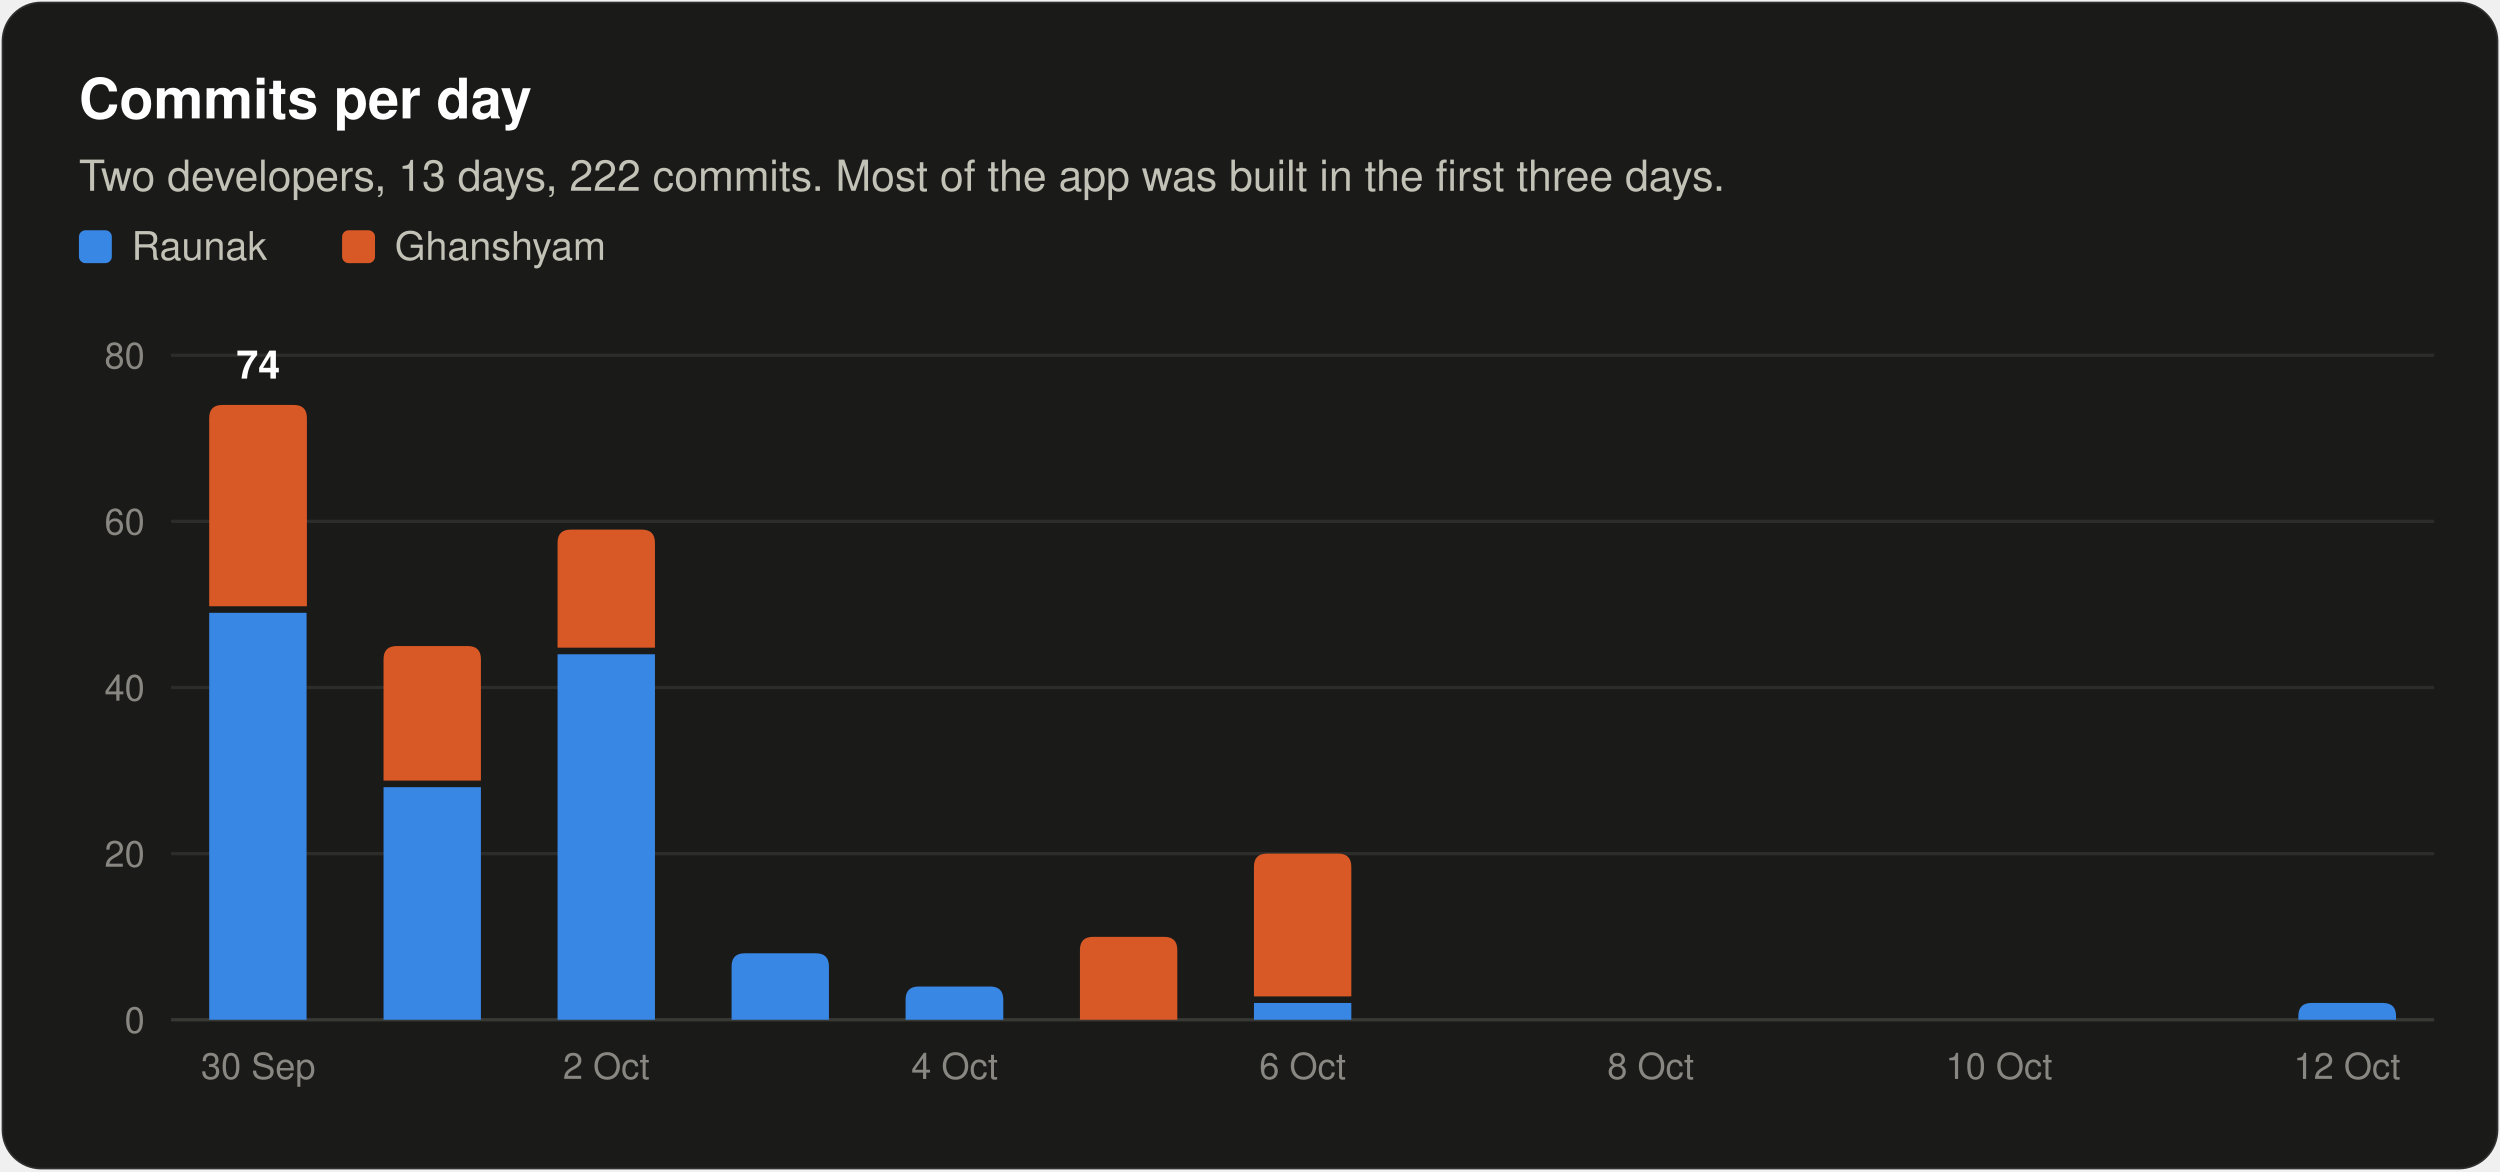
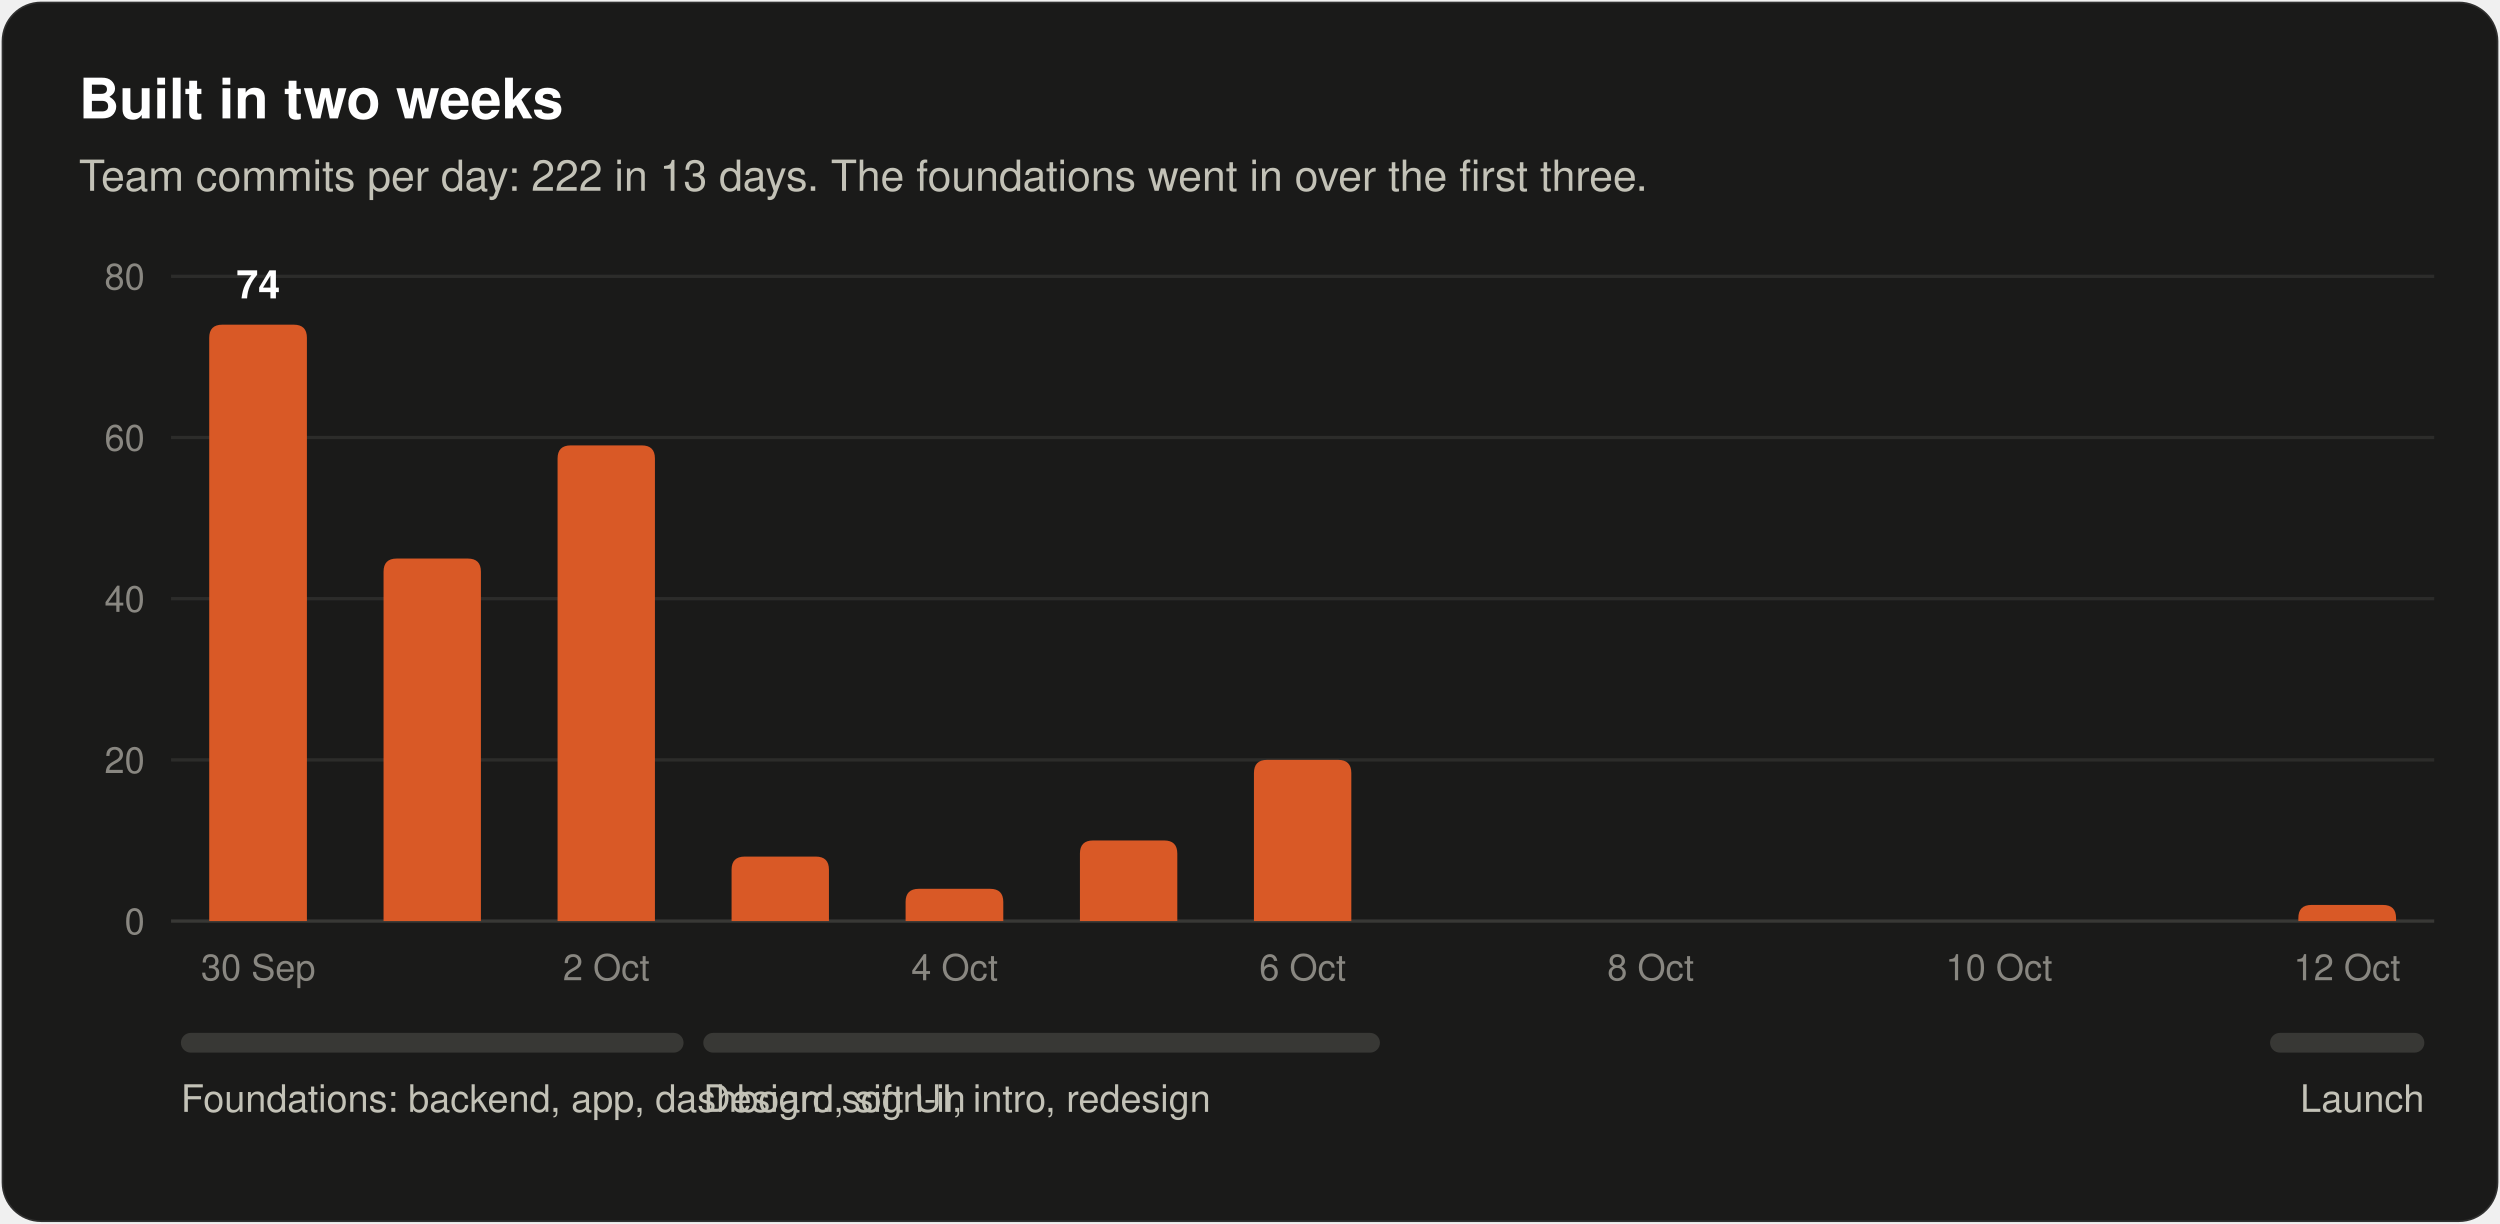
- <svg xmlns="http://www.w3.org/2000/svg" width="760" height="356" viewBox="0 0 760 356" role="img" aria-label="Commits per day by developer, 30 Sep to 12 Oct 2026">
-   <rect x="0.5" y="0.5" width="759" height="355" rx="12" fill="#1a1a19" stroke="rgba(255,255,255,0.10)" />
-   <text x="24" y="36" font-family="system-ui,-apple-system,Segoe UI,Helvetica,Arial,sans-serif" font-size="17" font-weight="600" fill="#ffffff">Commits per day</text>
-   <text x="24" y="58" font-family="system-ui,-apple-system,Segoe UI,Helvetica,Arial,sans-serif" font-size="13" fill="#c3c2b7">Two developers, 13 days, 222 commits. Most of the app was built in the first three days.</text>
-   <rect x="24" y="70" width="10" height="10" rx="2" fill="#3987e5" />
-   <text x="40" y="79" font-family="system-ui,-apple-system,Segoe UI,Helvetica,Arial,sans-serif" font-size="12" fill="#c3c2b7">Raunak</text>
-   <rect x="104" y="70" width="10" height="10" rx="2" fill="#d95926" />
-   <text x="120" y="79" font-family="system-ui,-apple-system,Segoe UI,Helvetica,Arial,sans-serif" font-size="12" fill="#c3c2b7">Ghanshyam</text>
-   <line x1="52" x2="740" y1="310.0" y2="310.0" stroke="#383835" stroke-width="1" />
-   <text x="44" y="314.0" text-anchor="end" font-family="system-ui,-apple-system,Segoe UI,Helvetica,Arial,sans-serif" font-size="11" fill="#898781">0</text>
-   <line x1="52" x2="740" y1="259.5" y2="259.5" stroke="#2c2c2a" stroke-width="1" />
-   <text x="44" y="263.5" text-anchor="end" font-family="system-ui,-apple-system,Segoe UI,Helvetica,Arial,sans-serif" font-size="11" fill="#898781">20</text>
-   <line x1="52" x2="740" y1="209.0" y2="209.0" stroke="#2c2c2a" stroke-width="1" />
-   <text x="44" y="213.0" text-anchor="end" font-family="system-ui,-apple-system,Segoe UI,Helvetica,Arial,sans-serif" font-size="11" fill="#898781">40</text>
-   <line x1="52" x2="740" y1="158.5" y2="158.5" stroke="#2c2c2a" stroke-width="1" />
-   <text x="44" y="162.5" text-anchor="end" font-family="system-ui,-apple-system,Segoe UI,Helvetica,Arial,sans-serif" font-size="11" fill="#898781">60</text>
-   <line x1="52" x2="740" y1="108.0" y2="108.0" stroke="#2c2c2a" stroke-width="1" />
-   <text x="44" y="112.0" text-anchor="end" font-family="system-ui,-apple-system,Segoe UI,Helvetica,Arial,sans-serif" font-size="11" fill="#898781">80</text>
-   <rect x="63.6" y="186.3" width="29.6" height="123.7" fill="#3987e5" />
-   <path d="M63.6,184.3 V127.1 Q63.6,123.1 67.6,123.1 H89.3 Q93.3,123.1 93.3,127.1 V184.3 Z" fill="#d95926" />
-   <text x="78.5" y="328" text-anchor="middle" font-family="system-ui,-apple-system,Segoe UI,Helvetica,Arial,sans-serif" font-size="11" fill="#898781">30 Sep</text>
-   <rect x="116.6" y="239.3" width="29.6" height="70.7" fill="#3987e5" />
-   <path d="M116.6,237.3 V200.4 Q116.6,196.4 120.6,196.4 H142.2 Q146.2,196.4 146.2,200.4 V237.3 Z" fill="#d95926" />
-   <rect x="169.5" y="198.9" width="29.6" height="111.1" fill="#3987e5" />
-   <path d="M169.5,196.9 V165.0 Q169.5,161.0 173.5,161.0 H195.1 Q199.1,161.0 199.1,165.0 V196.9 Z" fill="#d95926" />
-   <text x="184.3" y="328" text-anchor="middle" font-family="system-ui,-apple-system,Segoe UI,Helvetica,Arial,sans-serif" font-size="11" fill="#898781">2 Oct</text>
-   <path d="M222.4,310.0 V293.8 Q222.4,289.8 226.4,289.8 H248.0 Q252.0,289.8 252.0,293.8 V310.0 Z" fill="#3987e5" />
-   <path d="M275.3,310.0 V303.9 Q275.3,299.9 279.3,299.9 H301.0 Q305.0,299.9 305.0,303.9 V310.0 Z" fill="#3987e5" />
-   <text x="290.2" y="328" text-anchor="middle" font-family="system-ui,-apple-system,Segoe UI,Helvetica,Arial,sans-serif" font-size="11" fill="#898781">4 Oct</text>
-   <path d="M328.3,310.0 V288.8 Q328.3,284.8 332.3,284.8 H353.9 Q357.9,284.8 357.9,288.8 V310.0 Z" fill="#d95926" />
-   <rect x="381.2" y="304.9" width="29.6" height="5.1" fill="#3987e5" />
-   <path d="M381.2,302.9 V263.5 Q381.2,259.5 385.2,259.5 H406.8 Q410.8,259.5 410.8,263.5 V302.9 Z" fill="#d95926" />
-   <text x="396.0" y="328" text-anchor="middle" font-family="system-ui,-apple-system,Segoe UI,Helvetica,Arial,sans-serif" font-size="11" fill="#898781">6 Oct</text>
-   <text x="501.8" y="328" text-anchor="middle" font-family="system-ui,-apple-system,Segoe UI,Helvetica,Arial,sans-serif" font-size="11" fill="#898781">8 Oct</text>
-   <text x="607.7" y="328" text-anchor="middle" font-family="system-ui,-apple-system,Segoe UI,Helvetica,Arial,sans-serif" font-size="11" fill="#898781">10 Oct</text>
-   <path d="M698.7,310.0 V308.9 Q698.7,304.9 702.7,304.9 H724.4 Q728.4,304.9 728.4,308.9 V310.0 Z" fill="#3987e5" />
-   <text x="713.5" y="328" text-anchor="middle" font-family="system-ui,-apple-system,Segoe UI,Helvetica,Arial,sans-serif" font-size="11" fill="#898781">12 Oct</text>
-   <text x="78.5" y="115.1" text-anchor="middle" font-family="system-ui,-apple-system,Segoe UI,Helvetica,Arial,sans-serif" font-size="12" font-weight="600" fill="#ffffff">74</text>
+ <svg xmlns="http://www.w3.org/2000/svg" width="760" height="372" viewBox="0 0 760 372" role="img" aria-label="Team commits per day, 30 Sep to 12 Oct 2026, with project phases">
+   <rect x="0.5" y="0.5" width="759" height="371" rx="12" fill="#1a1a19" stroke="rgba(255,255,255,0.10)" />
+   <text x="24" y="36" font-family="system-ui,-apple-system,Segoe UI,Helvetica,Arial,sans-serif" font-size="17" font-weight="600" fill="#ffffff">Built in two weeks</text>
+   <text x="24" y="58" font-family="system-ui,-apple-system,Segoe UI,Helvetica,Arial,sans-serif" font-size="13" fill="#c3c2b7">Team commits per day: 222 in 13 days. The foundations went in over the first three.</text>
+   <line x1="52" x2="740" y1="280.0" y2="280.0" stroke="#383835" stroke-width="1" />
+   <text x="44" y="284.0" text-anchor="end" font-family="system-ui,-apple-system,Segoe UI,Helvetica,Arial,sans-serif" font-size="11" fill="#898781">0</text>
+   <line x1="52" x2="740" y1="231.0" y2="231.0" stroke="#2c2c2a" stroke-width="1" />
+   <text x="44" y="235.0" text-anchor="end" font-family="system-ui,-apple-system,Segoe UI,Helvetica,Arial,sans-serif" font-size="11" fill="#898781">20</text>
+   <line x1="52" x2="740" y1="182.0" y2="182.0" stroke="#2c2c2a" stroke-width="1" />
+   <text x="44" y="186.0" text-anchor="end" font-family="system-ui,-apple-system,Segoe UI,Helvetica,Arial,sans-serif" font-size="11" fill="#898781">40</text>
+   <line x1="52" x2="740" y1="133.0" y2="133.0" stroke="#2c2c2a" stroke-width="1" />
+   <text x="44" y="137.0" text-anchor="end" font-family="system-ui,-apple-system,Segoe UI,Helvetica,Arial,sans-serif" font-size="11" fill="#898781">60</text>
+   <line x1="52" x2="740" y1="84.0" y2="84.0" stroke="#2c2c2a" stroke-width="1" />
+   <text x="44" y="88.0" text-anchor="end" font-family="system-ui,-apple-system,Segoe UI,Helvetica,Arial,sans-serif" font-size="11" fill="#898781">80</text>
+   <path d="M63.6,280.0 V102.7 Q63.6,98.7 67.6,98.7 H89.3 Q93.3,98.7 93.3,102.7 V280.0 Z" fill="#d95926" />
+   <text x="78.5" y="298" text-anchor="middle" font-family="system-ui,-apple-system,Segoe UI,Helvetica,Arial,sans-serif" font-size="11" fill="#898781">30 Sep</text>
+   <path d="M116.6,280.0 V173.8 Q116.6,169.8 120.6,169.8 H142.2 Q146.2,169.8 146.2,173.8 V280.0 Z" fill="#d95926" />
+   <path d="M169.5,280.0 V139.4 Q169.5,135.4 173.5,135.4 H195.1 Q199.1,135.4 199.1,139.4 V280.0 Z" fill="#d95926" />
+   <text x="184.3" y="298" text-anchor="middle" font-family="system-ui,-apple-system,Segoe UI,Helvetica,Arial,sans-serif" font-size="11" fill="#898781">2 Oct</text>
+   <path d="M222.4,280.0 V264.4 Q222.4,260.4 226.4,260.4 H248.0 Q252.0,260.4 252.0,264.4 V280.0 Z" fill="#d95926" />
+   <path d="M275.3,280.0 V274.2 Q275.3,270.2 279.3,270.2 H301.0 Q305.0,270.2 305.0,274.2 V280.0 Z" fill="#d95926" />
+   <text x="290.2" y="298" text-anchor="middle" font-family="system-ui,-apple-system,Segoe UI,Helvetica,Arial,sans-serif" font-size="11" fill="#898781">4 Oct</text>
+   <path d="M328.3,280.0 V259.5 Q328.3,255.5 332.3,255.5 H353.9 Q357.9,255.5 357.9,259.5 V280.0 Z" fill="#d95926" />
+   <path d="M381.2,280.0 V235.0 Q381.2,231.0 385.2,231.0 H406.8 Q410.8,231.0 410.8,235.0 V280.0 Z" fill="#d95926" />
+   <text x="396.0" y="298" text-anchor="middle" font-family="system-ui,-apple-system,Segoe UI,Helvetica,Arial,sans-serif" font-size="11" fill="#898781">6 Oct</text>
+   <text x="501.8" y="298" text-anchor="middle" font-family="system-ui,-apple-system,Segoe UI,Helvetica,Arial,sans-serif" font-size="11" fill="#898781">8 Oct</text>
+   <text x="607.7" y="298" text-anchor="middle" font-family="system-ui,-apple-system,Segoe UI,Helvetica,Arial,sans-serif" font-size="11" fill="#898781">10 Oct</text>
+   <path d="M698.7,280.0 V279.1 Q698.7,275.1 702.7,275.1 H724.4 Q728.4,275.1 728.4,279.1 V280.0 Z" fill="#d95926" />
+   <text x="713.5" y="298" text-anchor="middle" font-family="system-ui,-apple-system,Segoe UI,Helvetica,Arial,sans-serif" font-size="11" fill="#898781">12 Oct</text>
+   <text x="78.5" y="90.7" text-anchor="middle" font-family="system-ui,-apple-system,Segoe UI,Helvetica,Arial,sans-serif" font-size="12" font-weight="600" fill="#ffffff">74</text>
+   <rect x="55.0" y="314" width="152.8" height="6" rx="3" fill="#383835" />
+   <text x="55.0" y="338" text-anchor="start" font-family="system-ui,-apple-system,Segoe UI,Helvetica,Arial,sans-serif" font-size="11.5" fill="#c3c2b7">Foundations: backend, app, dashboard, sign-in</text>
+   <rect x="213.8" y="314" width="205.7" height="6" rx="3" fill="#383835" />
+   <text x="213.8" y="338" text-anchor="start" font-family="system-ui,-apple-system,Segoe UI,Helvetica,Arial,sans-serif" font-size="11.5" fill="#c3c2b7">Design: soft UI, intro, redesign</text>
+   <rect x="690.1" y="314" width="46.9" height="6" rx="3" fill="#383835" />
+   <text x="737.0" y="338" text-anchor="end" font-family="system-ui,-apple-system,Segoe UI,Helvetica,Arial,sans-serif" font-size="11.5" fill="#c3c2b7">Launch</text>
</svg>
